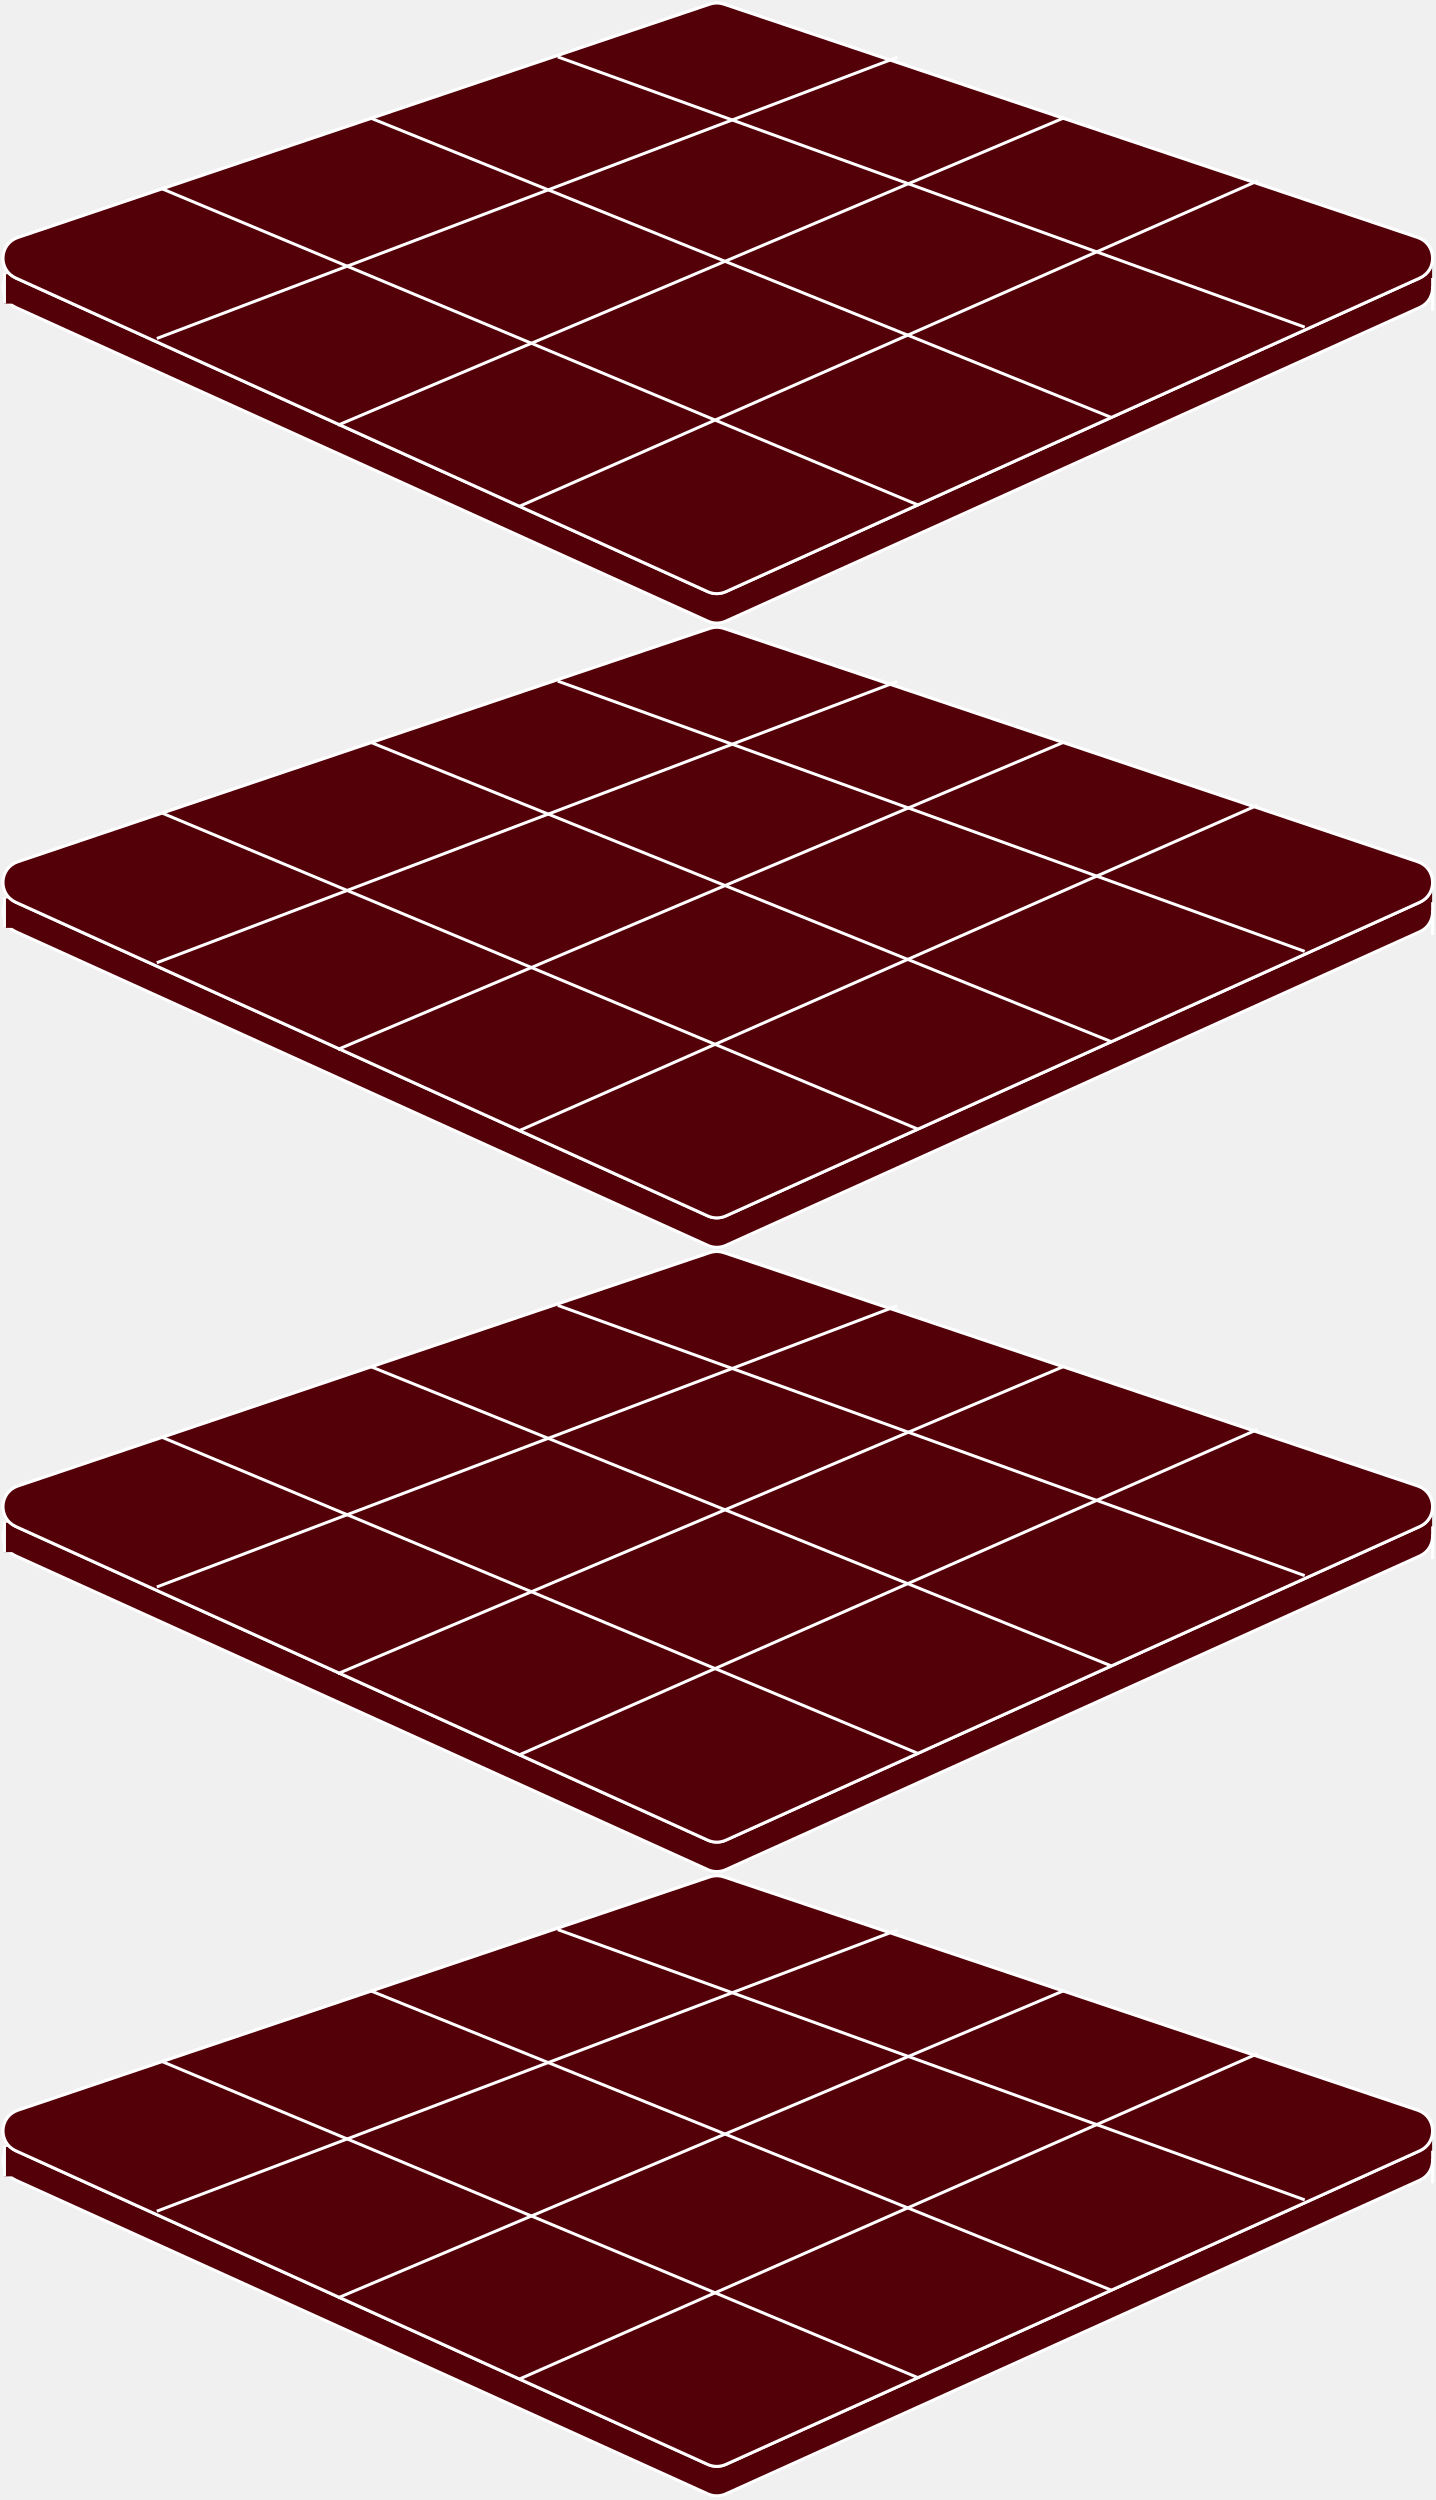
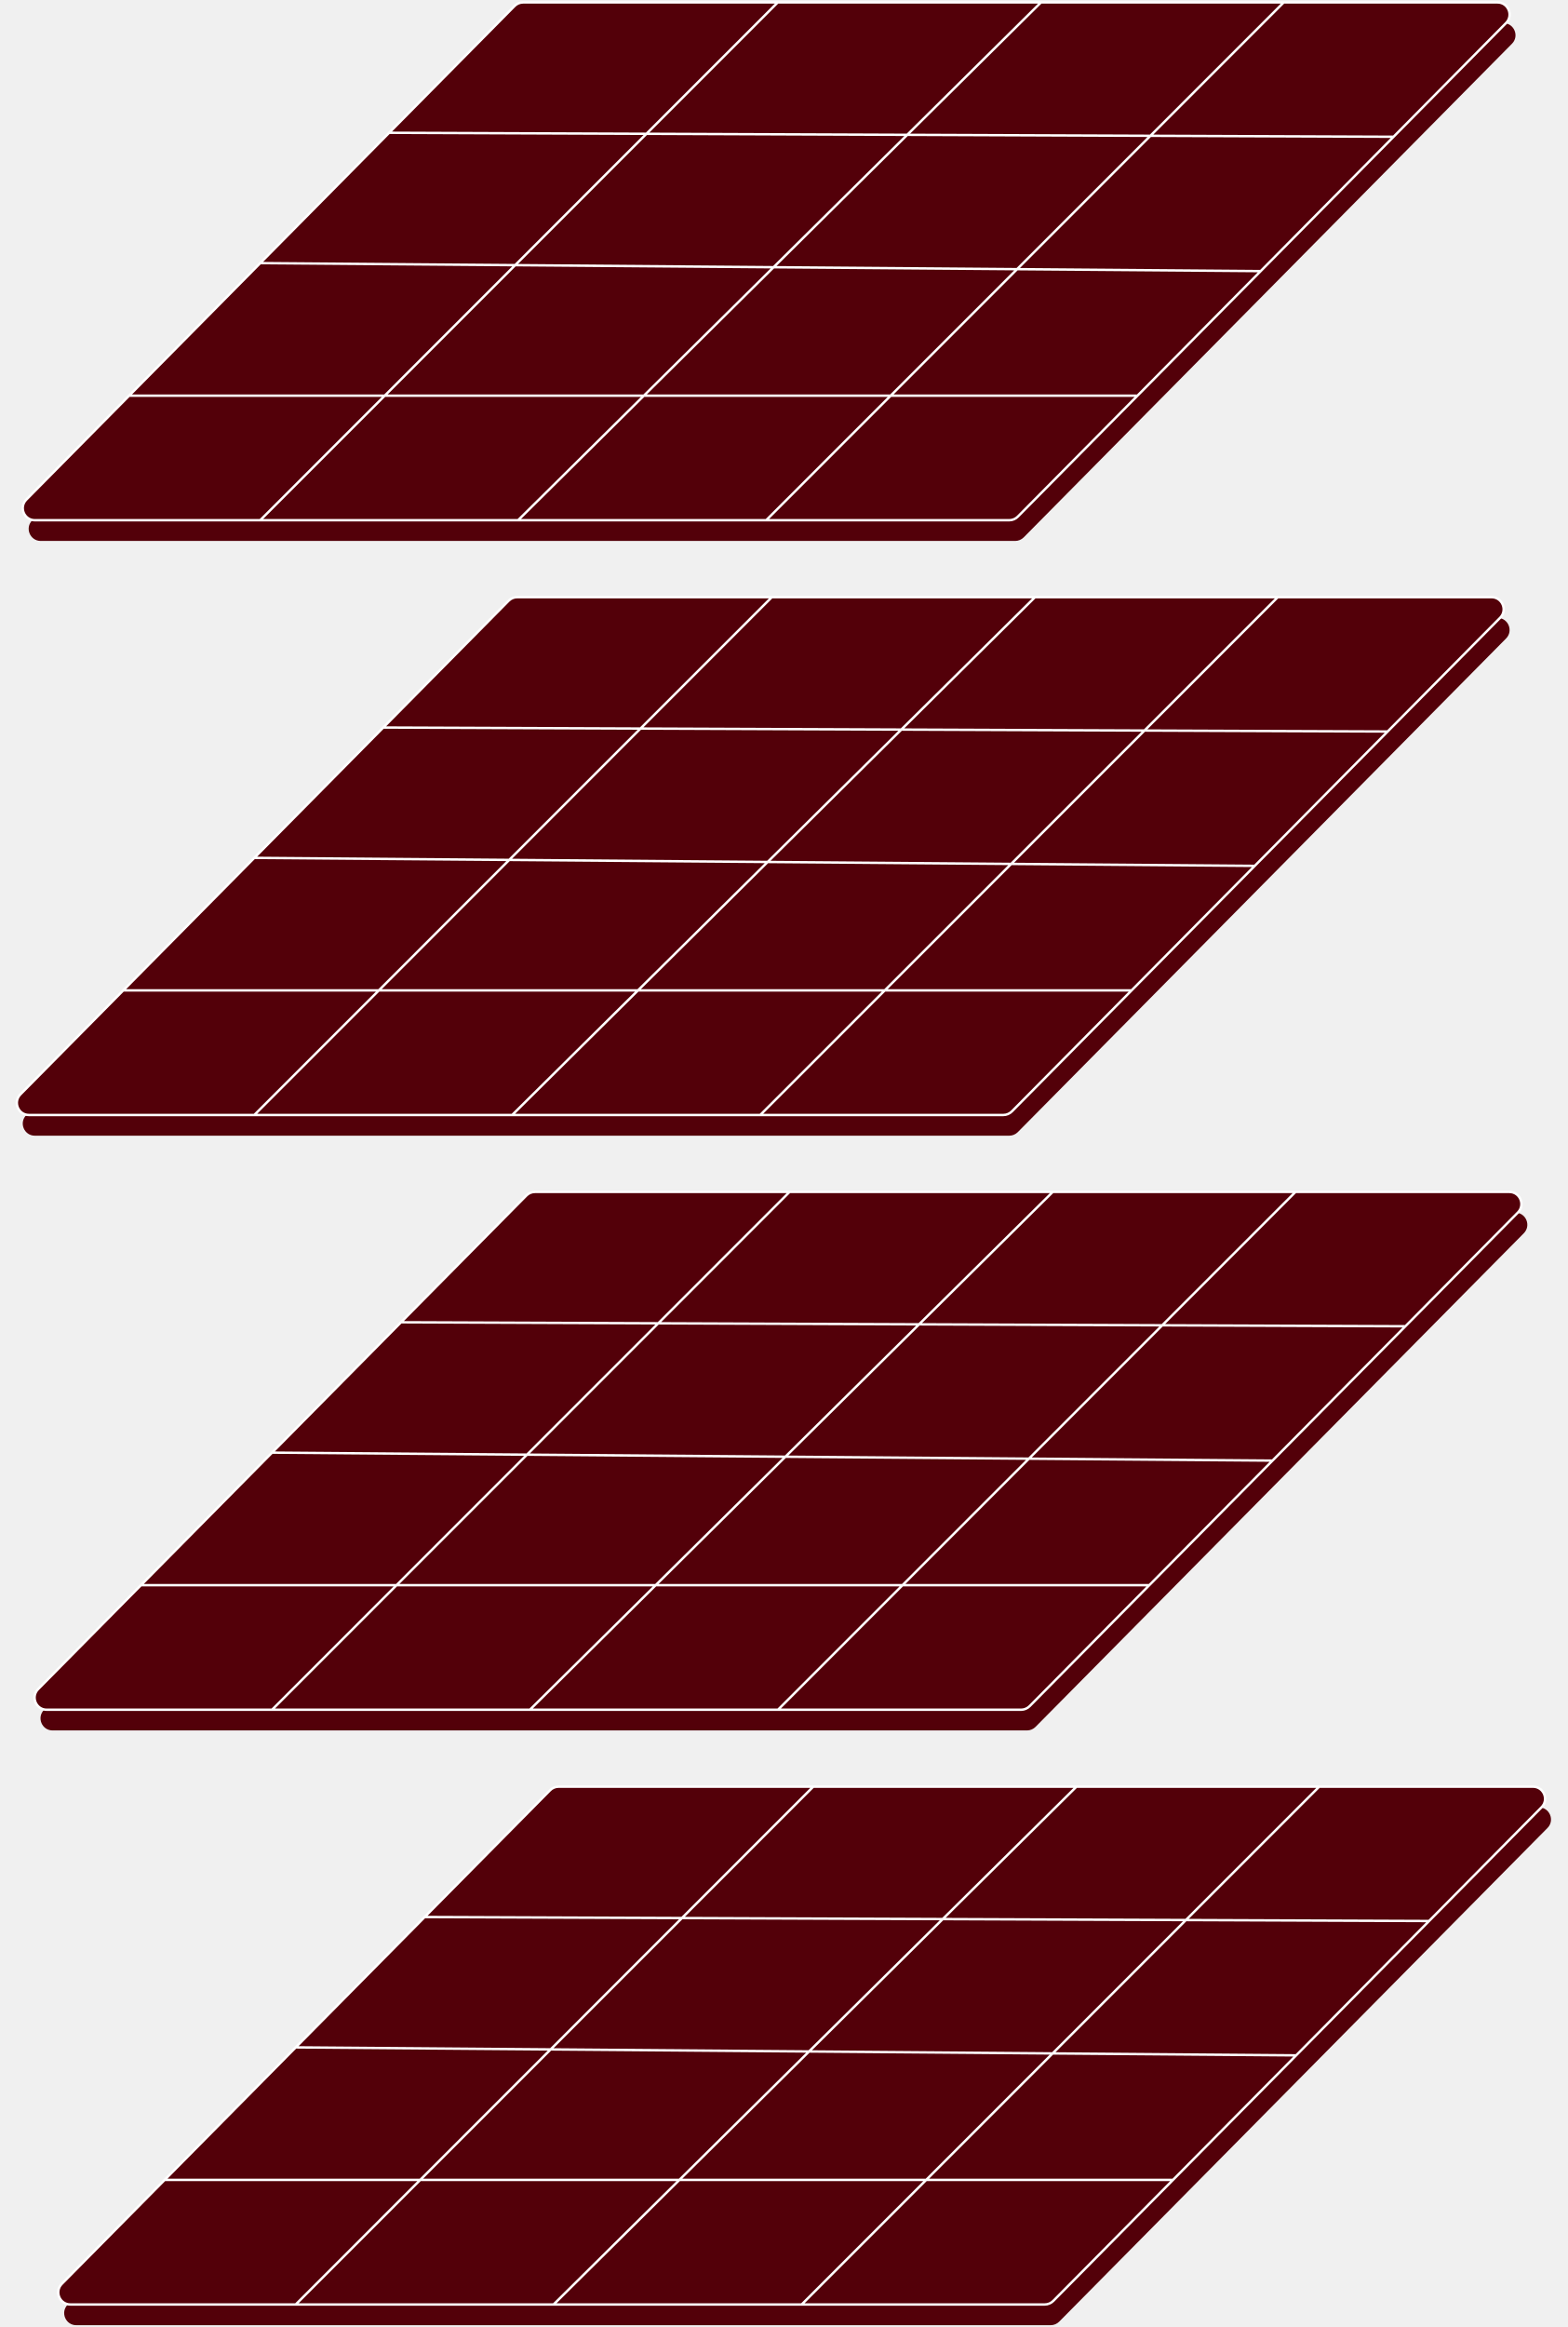
- <svg xmlns="http://www.w3.org/2000/svg" width="476" height="829" viewBox="0 0 476 829" fill="none">
-   <path d="M235.374 632.137L5.92 709.52C-0.298 711.617 -0.732 720.241 5.245 722.95L234.699 826.96C236.595 827.82 238.77 827.821 240.667 826.964L470.788 722.954C476.772 720.248 476.338 711.612 470.111 709.518L239.992 632.135C238.494 631.631 236.871 631.632 235.374 632.137Z" fill="#530009" stroke="white" />
-   <path d="M474.888 706.165H462.232V715.922H474.888V706.165Z" fill="#530009" />
-   <path d="M13.95 711.925H1.294V721.683H13.95V711.925Z" fill="#530009" />
-   <path d="M235.374 622.379L5.92 699.762C-0.298 701.859 -0.732 710.484 5.245 713.193L234.699 817.203C236.595 818.062 238.77 818.063 240.667 817.206L470.788 713.197C476.772 710.491 476.338 701.855 470.111 699.761L239.992 622.377C238.494 621.874 236.871 621.874 235.374 622.379Z" fill="#530009" stroke="white" />
-   <path d="M235.374 622.379L5.92 699.762C-0.298 701.859 -0.732 710.484 5.245 713.193L234.699 817.203C236.595 818.062 238.77 818.063 240.667 817.206L470.788 713.197C476.772 710.491 476.338 701.855 470.111 699.761L239.992 622.377C238.494 621.874 236.871 621.874 235.374 622.379Z" fill="#530009" stroke="white" />
-   <path d="M1.475 711.564V721.682" stroke="white" />
-   <path d="M475.068 713.165V724.006" stroke="white" />
-   <path d="M184.951 639.861L432.643 729.485" stroke="white" />
-   <path d="M122.764 660.101L368.649 759.482" stroke="white" />
-   <path d="M53.701 683.592L304.285 788.394" stroke="white" />
-   <path d="M52 733.237L297.522 640" stroke="white" />
-   <path d="M112 762L353 660" stroke="white" />
-   <path d="M172 789L417 681" stroke="white" />
-   <path d="M235.374 425.137L5.92 502.52C-0.298 504.617 -0.732 513.241 5.245 515.95L234.699 619.96C236.595 620.82 238.77 620.821 240.667 619.964L470.788 515.954C476.772 513.248 476.338 504.612 470.111 502.518L239.992 425.135C238.494 424.631 236.871 424.632 235.374 425.137Z" fill="#530009" stroke="white" />
-   <path d="M474.888 499.165H462.232V508.922H474.888V499.165Z" fill="#530009" />
-   <path d="M13.95 504.925H1.294V514.683H13.95V504.925Z" fill="#530009" />
-   <path d="M235.374 415.379L5.92 492.762C-0.298 494.859 -0.732 503.484 5.245 506.193L234.699 610.203C236.595 611.062 238.77 611.063 240.667 610.206L470.788 506.197C476.772 503.491 476.338 494.855 470.111 492.761L239.992 415.377C238.494 414.874 236.871 414.874 235.374 415.379Z" fill="#530009" stroke="white" />
-   <path d="M235.374 415.379L5.92 492.762C-0.298 494.859 -0.732 503.484 5.245 506.193L234.699 610.203C236.595 611.062 238.77 611.063 240.667 610.206L470.788 506.197C476.772 503.491 476.338 494.855 470.111 492.761L239.992 415.377C238.494 414.874 236.871 414.874 235.374 415.379Z" fill="#530009" stroke="white" />
-   <path d="M1.475 504.564V514.682" stroke="white" />
-   <path d="M475.068 506.165V517.006" stroke="white" />
-   <path d="M184.951 432.861L432.643 522.485" stroke="white" />
-   <path d="M122.764 453.101L368.649 552.482" stroke="white" />
-   <path d="M53.701 476.592L304.285 581.394" stroke="white" />
-   <path d="M52 526.237L297.522 433" stroke="white" />
-   <path d="M112 555L353 453" stroke="white" />
-   <path d="M172 582L417 474" stroke="white" />
-   <path d="M235.374 218.137L5.92 295.52C-0.298 297.617 -0.732 306.241 5.245 308.95L234.699 412.96C236.595 413.82 238.77 413.821 240.667 412.964L470.788 308.954C476.772 306.248 476.338 297.612 470.111 295.518L239.992 218.135C238.494 217.631 236.871 217.632 235.374 218.137Z" fill="#530009" stroke="white" />
-   <path d="M474.888 292.165H462.232V301.922H474.888V292.165Z" fill="#530009" />
-   <path d="M13.95 297.925H1.294V307.683H13.95V297.925Z" fill="#530009" />
-   <path d="M235.374 208.379L5.92 285.762C-0.298 287.859 -0.732 296.484 5.245 299.193L234.699 403.203C236.595 404.062 238.77 404.063 240.667 403.206L470.788 299.197C476.772 296.491 476.338 287.855 470.111 285.761L239.992 208.377C238.494 207.874 236.871 207.874 235.374 208.379Z" fill="#530009" stroke="white" />
-   <path d="M235.374 208.379L5.92 285.762C-0.298 287.859 -0.732 296.484 5.245 299.193L234.699 403.203C236.595 404.062 238.77 404.063 240.667 403.206L470.788 299.197C476.772 296.491 476.338 287.855 470.111 285.761L239.992 208.377C238.494 207.874 236.871 207.874 235.374 208.379Z" fill="#530009" stroke="white" />
-   <path d="M1.475 297.564V307.682" stroke="white" />
-   <path d="M475.068 299.165V310.006" stroke="white" />
-   <path d="M184.951 225.861L432.643 315.485" stroke="white" />
-   <path d="M122.764 246.101L368.649 345.482" stroke="white" />
-   <path d="M53.701 269.592L304.285 374.394" stroke="white" />
-   <path d="M52 319.237L297.522 226" stroke="white" />
-   <path d="M112 348L353 246" stroke="white" />
-   <path d="M172 375L417 267" stroke="white" />
-   <path d="M235.374 11.137L5.92 88.52C-0.298 90.617 -0.732 99.241 5.245 101.95L234.699 205.96C236.595 206.82 238.77 206.821 240.667 205.964L470.788 101.954C476.772 99.248 476.338 90.612 470.111 88.518L239.992 11.135C238.494 10.631 236.871 10.632 235.374 11.137Z" fill="#530009" stroke="white" />
-   <path d="M474.888 85.165H462.232V94.922H474.888V85.165Z" fill="#530009" />
-   <path d="M13.95 90.925H1.294V100.683H13.95V90.925Z" fill="#530009" />
-   <path d="M235.374 1.379L5.92 78.762C-0.298 80.859 -0.732 89.484 5.245 92.193L234.699 196.203C236.595 197.062 238.77 197.063 240.667 196.206L470.788 92.197C476.772 89.491 476.338 80.855 470.111 78.761L239.992 1.377C238.494 0.874 236.871 0.874 235.374 1.379Z" fill="#530009" stroke="white" />
-   <path d="M235.374 1.379L5.92 78.762C-0.298 80.859 -0.732 89.484 5.245 92.193L234.699 196.203C236.595 197.062 238.77 197.063 240.667 196.206L470.788 92.197C476.772 89.491 476.338 80.855 470.111 78.761L239.992 1.377C238.494 0.874 236.871 0.874 235.374 1.379Z" fill="#530009" stroke="white" />
-   <path d="M1.475 90.564V100.682" stroke="white" />
-   <path d="M475.068 92.165V103.006" stroke="white" />
-   <path d="M184.951 18.861L432.643 108.485" stroke="white" />
-   <path d="M122.764 39.101L368.649 138.482" stroke="white" />
-   <path d="M53.701 62.592L304.285 167.394" stroke="white" />
-   <path d="M52 112.237L297.522 19" stroke="white" />
-   <path d="M112 141L353 39" stroke="white" />
-   <path d="M172 168L417 60" stroke="white" />
+ <svg xmlns="http://www.w3.org/2000/svg" width="649" height="963" viewBox="0 0 649 963" fill="none">
+   <path d="M110.168 223.864H16.879C12.437 223.864 10.2 218.505 13.324 215.348L55.898 172.316L110.168 117.462L163.539 63.517L215.442 11.055C216.381 10.106 217.661 9.572 218.996 9.572H324.387H433.337H533.822H622.326C626.767 9.572 629.004 14.931 625.88 18.088L579.3 65.17L524.293 120.768L473.294 172.316L423.763 222.381C422.823 223.33 421.544 223.864 420.208 223.864H319.602H216.909H110.168Z" fill="#530009" />
+   <path d="M107.719 215.292H14.43C9.988 215.292 7.751 209.933 10.875 206.776L53.448 163.744L107.719 108.89L161.089 54.945L212.993 2.483C213.932 1.534 215.212 1 216.547 1H321.938H430.888H531.372H619.876C624.318 1 626.555 6.359 623.431 9.517L576.85 56.598L521.844 112.196L470.845 163.744L421.313 213.809C420.374 214.758 419.094 215.292 417.759 215.292H317.153H214.46H107.719Z" fill="#530009" />
+   <path d="M107.719 215.292H14.43C9.988 215.292 7.751 209.933 10.875 206.776L53.448 163.744M107.719 215.292L321.938 1M107.719 215.292H214.46M321.938 1H216.547C215.212 1 213.932 1.534 212.993 2.483L161.089 54.945M321.938 1H430.888M214.46 215.292L430.888 1M214.46 215.292H317.153M430.888 1H531.372M317.153 215.292H417.759C419.094 215.292 420.374 214.758 421.313 213.809L470.845 163.744M317.153 215.292L531.372 1M531.372 1H619.876C624.318 1 626.555 6.359 623.431 9.517L576.85 56.598M470.845 163.744H53.448M470.845 163.744L521.844 112.196M53.448 163.744L107.719 108.89M521.844 112.196L107.719 108.89M521.844 112.196L576.85 56.598M107.719 108.89L161.089 54.945M576.85 56.598L161.089 54.945" stroke="white" />
+   <path d="M107.719 469.994H14.43C9.988 469.994 7.751 464.635 10.875 461.478L53.448 418.446L107.719 363.592L161.089 309.647L212.993 257.185C213.932 256.236 215.212 255.702 216.547 255.702H321.938H430.888H531.372H619.876C624.318 255.702 626.555 261.061 623.431 264.218L576.85 311.3L521.844 366.898L470.845 418.446L421.313 468.511C420.374 469.46 419.094 469.994 417.759 469.994H317.153H214.46H107.719Z" fill="#530009" />
+   <path d="M105.269 461.423H11.98C7.539 461.423 5.302 456.063 8.426 452.906L50.999 409.875L105.269 355.02L158.64 301.075L210.543 248.614C211.482 247.664 212.762 247.13 214.098 247.13H319.489H428.439H528.923H617.427C621.869 247.13 624.105 252.489 620.982 255.647L574.401 302.728L519.395 358.327L468.396 409.875L418.864 459.939C417.925 460.888 416.645 461.423 415.31 461.423H314.704H212.011H105.269Z" fill="#530009" />
+   <path d="M105.269 461.423H11.98C7.539 461.423 5.302 456.063 8.426 452.906L50.999 409.875M105.269 461.423L319.489 247.13M105.269 461.423H212.011M319.489 247.13H214.098C212.762 247.13 211.482 247.664 210.543 248.614L158.64 301.075M319.489 247.13H428.439M212.011 461.423L428.439 247.13M212.011 461.423H314.704M428.439 247.13H528.923M314.704 461.423H415.31C416.645 461.423 417.925 460.888 418.864 459.939L468.396 409.875M314.704 461.423L528.923 247.13M528.923 247.13H617.427C621.869 247.13 624.105 252.489 620.982 255.647L574.401 302.728M468.396 409.875H50.999M468.396 409.875L519.395 358.327M50.999 409.875L105.269 355.02M519.395 358.327L105.269 355.02M519.395 358.327L574.401 302.728M105.269 355.02L158.64 301.075M574.401 302.728L158.64 301.075" stroke="white" />
+   <path d="M115.065 716.125H21.776C17.335 716.125 15.098 710.766 18.222 707.608L60.795 664.577L115.065 609.723L168.436 555.777L220.339 503.316C221.278 502.366 222.558 501.832 223.894 501.832H329.285H438.235H538.719H627.223C631.665 501.832 633.901 507.191 630.778 510.349L584.197 557.43L529.191 613.029L478.192 664.577L428.66 714.641C427.721 715.591 426.441 716.125 425.106 716.125H324.5H221.807H115.065Z" fill="#530009" />
+   <path d="M112.616 707.553H19.327C14.885 707.553 12.649 702.194 15.773 699.036L58.346 656.005L112.616 601.151L165.987 547.206L217.89 494.744C218.829 493.795 220.109 493.26 221.444 493.26H326.835H435.785H536.27H624.774C629.216 493.26 631.452 498.62 628.328 501.777L581.748 548.859L526.742 604.457L475.742 656.005L426.211 706.07C425.272 707.019 423.992 707.553 422.656 707.553H322.05H219.358H112.616Z" fill="#530009" />
+   <path d="M112.616 707.553H19.327C14.885 707.553 12.649 702.194 15.773 699.036L58.346 656.005M112.616 707.553L326.835 493.26M112.616 707.553H219.358M326.835 493.26H221.444C220.109 493.26 218.829 493.795 217.89 494.744L165.987 547.206M326.835 493.26H435.785M219.358 707.553L435.785 493.26M219.358 707.553H322.05M435.785 493.26H536.27M322.05 707.553H422.656C423.992 707.553 425.272 707.019 426.211 706.07L475.742 656.005M322.05 707.553L536.27 493.26M536.27 493.26H624.774C629.216 493.26 631.452 498.62 628.328 501.777L581.748 548.859M475.742 656.005H58.346M475.742 656.005L526.742 604.457M58.346 656.005L112.616 601.151M526.742 604.457L112.616 601.151M526.742 604.457L581.748 548.859M112.616 601.151L165.987 547.206M581.748 548.859L165.987 547.206" stroke="white" />
+   <path d="M124.862 962.255H31.573C27.131 962.255 24.895 956.896 28.019 953.738L70.592 910.707L124.862 855.852L178.233 801.907L230.136 749.446C231.075 748.496 232.355 747.962 233.69 747.962H339.081H448.032H548.516H637.02C641.462 747.962 643.698 753.321 640.574 756.479L593.994 803.56L538.988 859.159L487.988 910.707L438.457 960.771C437.518 961.72 436.238 962.255 434.903 962.255H334.297H231.604H124.862Z" fill="#530009" />
+   <path d="M122.413 953.683H29.124C24.682 953.683 22.446 948.324 25.569 945.167L68.143 902.135L122.413 847.281L175.784 793.336L227.687 740.874C228.626 739.925 229.906 739.391 231.241 739.391H336.632H445.582H546.067H634.571C639.012 739.391 641.249 744.75 638.125 747.907L591.545 794.989L536.539 850.587L485.539 902.135L436.008 952.2C435.069 953.149 433.789 953.683 432.453 953.683H331.847H229.155H122.413Z" fill="#530009" />
+   <path d="M122.413 953.683H29.124C24.682 953.683 22.446 948.324 25.569 945.167L68.143 902.135M122.413 953.683L336.632 739.391M122.413 953.683H229.155M336.632 739.391H231.241C229.906 739.391 228.626 739.925 227.687 740.874L175.784 793.336M336.632 739.391H445.582M229.155 953.683L445.582 739.391M229.155 953.683H331.847M445.582 739.391H546.067M331.847 953.683H432.453C433.789 953.683 435.069 953.149 436.008 952.2L485.539 902.135M331.847 953.683L546.067 739.391M546.067 739.391H634.571C639.012 739.391 641.249 744.75 638.125 747.907L591.545 794.989M485.539 902.135H68.143M485.539 902.135L536.539 850.587M68.143 902.135L122.413 847.281M536.539 850.587L122.413 847.281M536.539 850.587L591.545 794.989M122.413 847.281L175.784 793.336M591.545 794.989L175.784 793.336" stroke="white" />
</svg>
